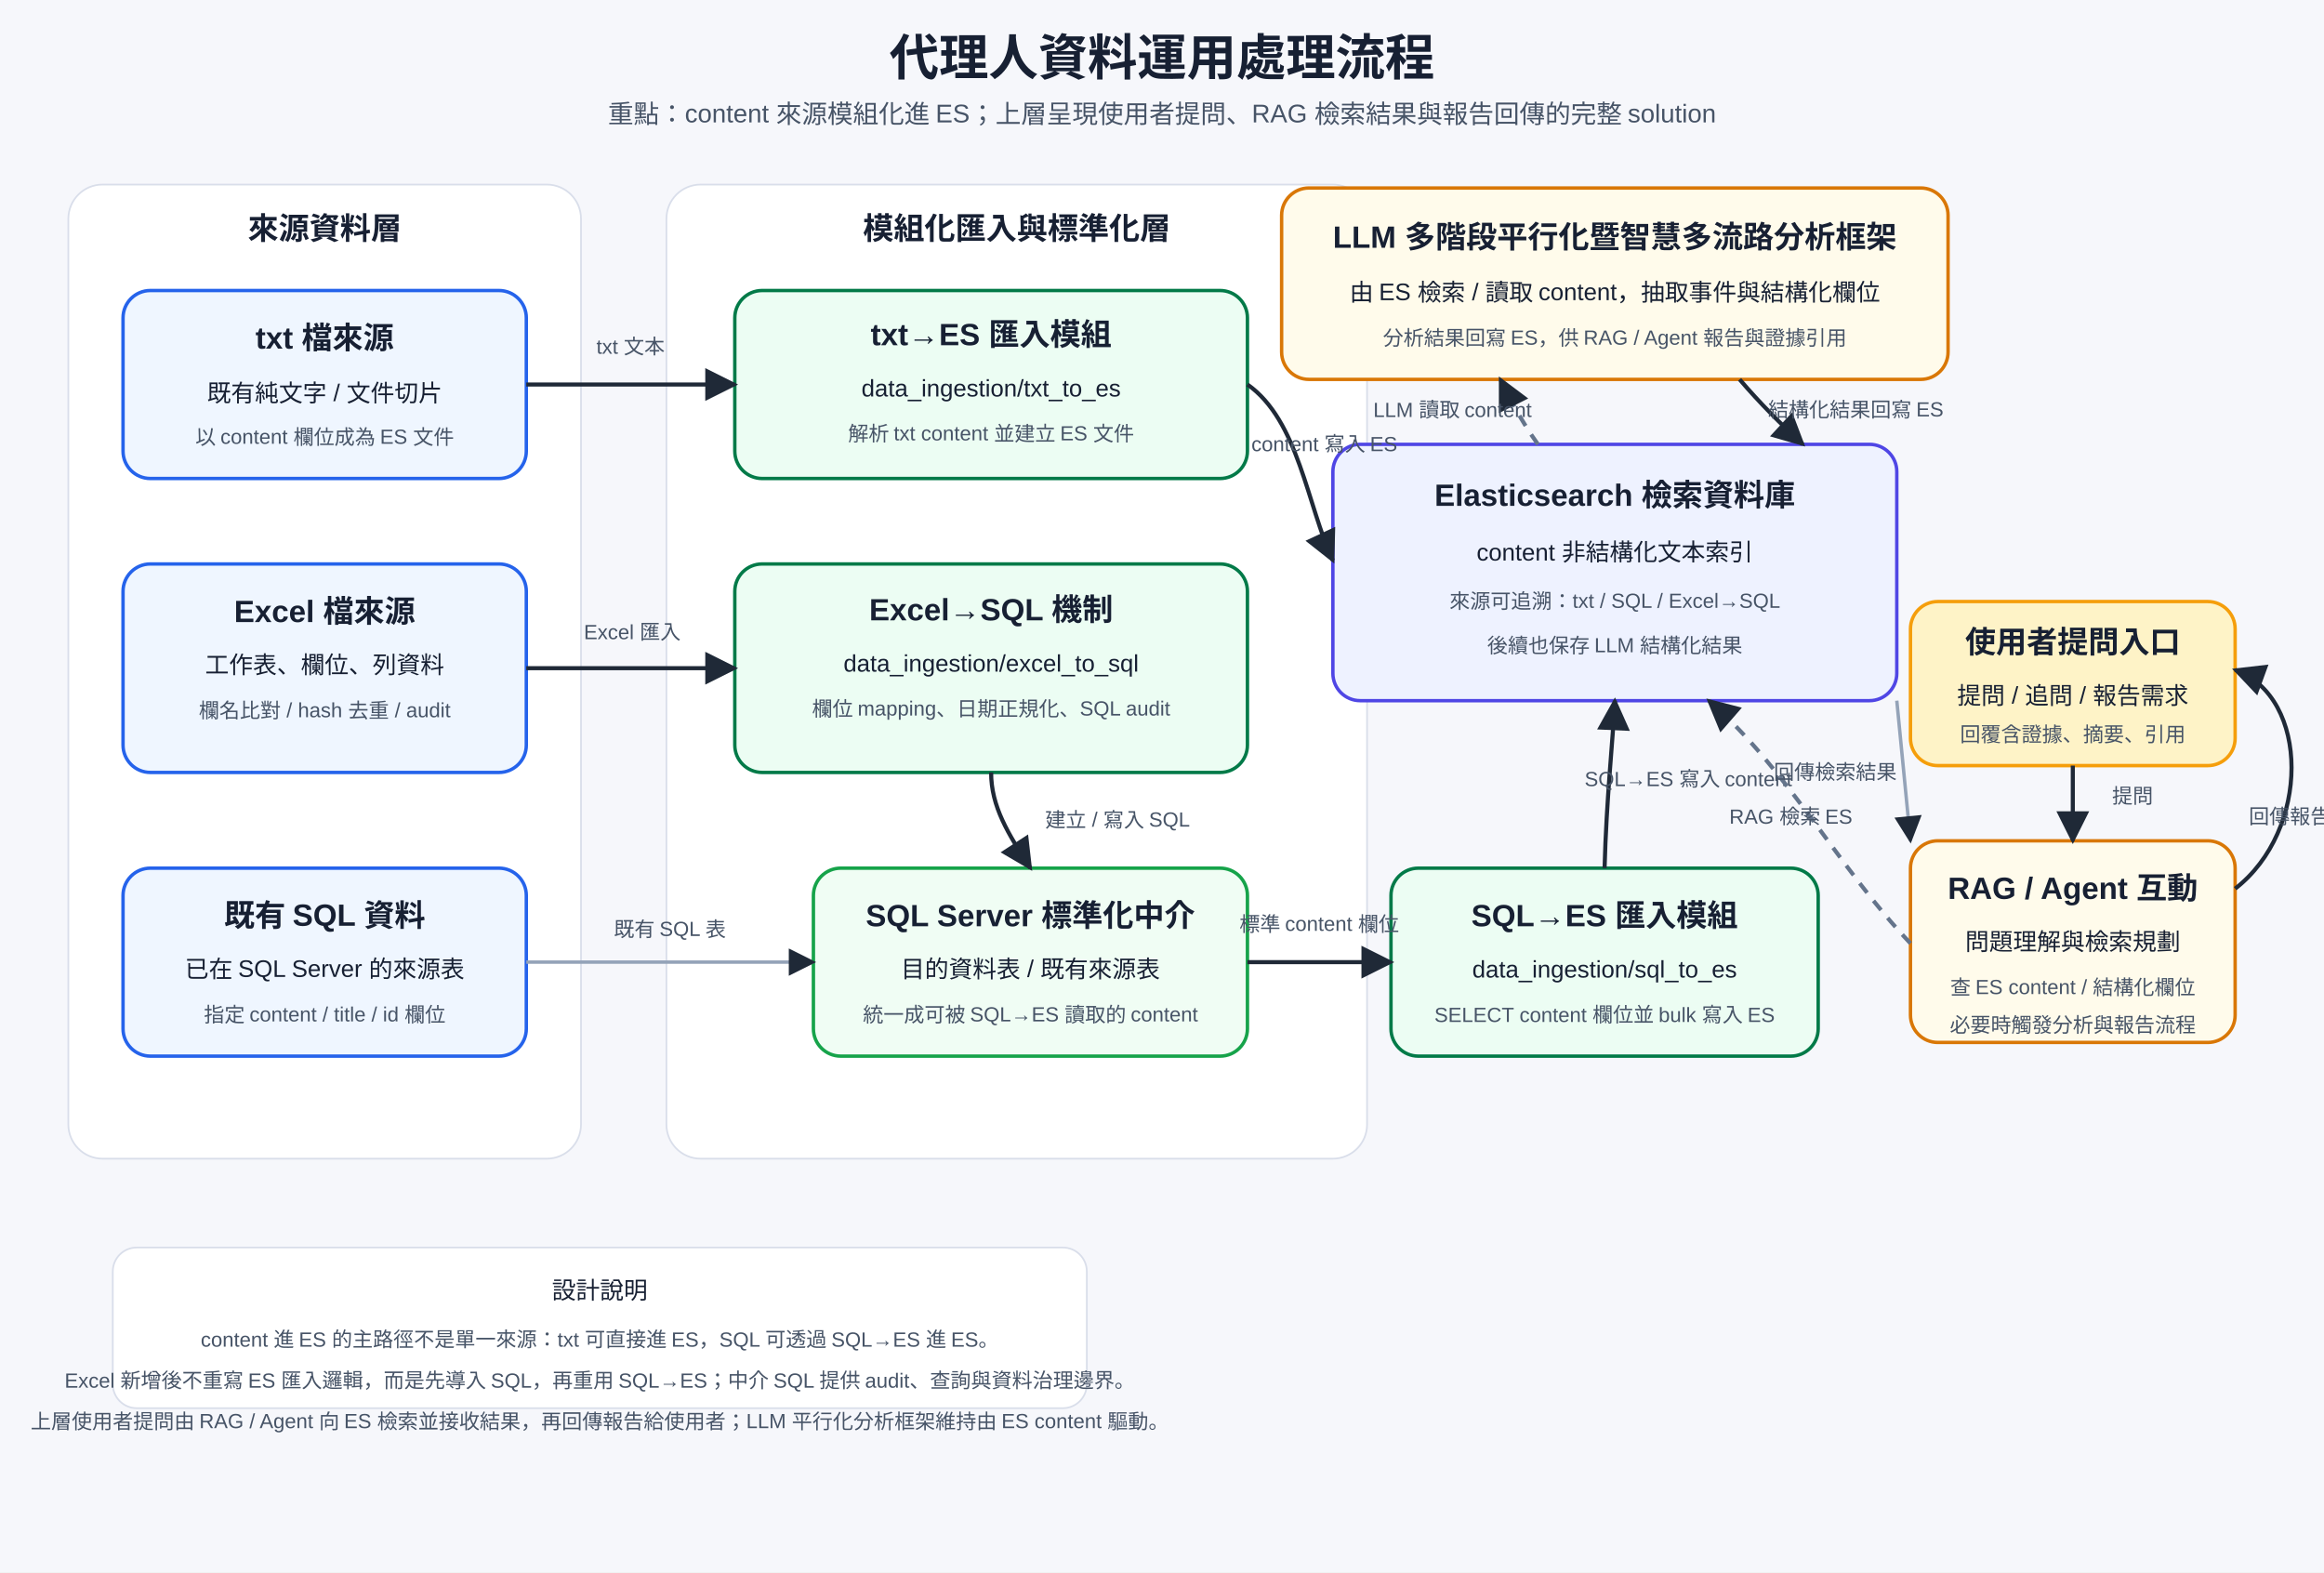
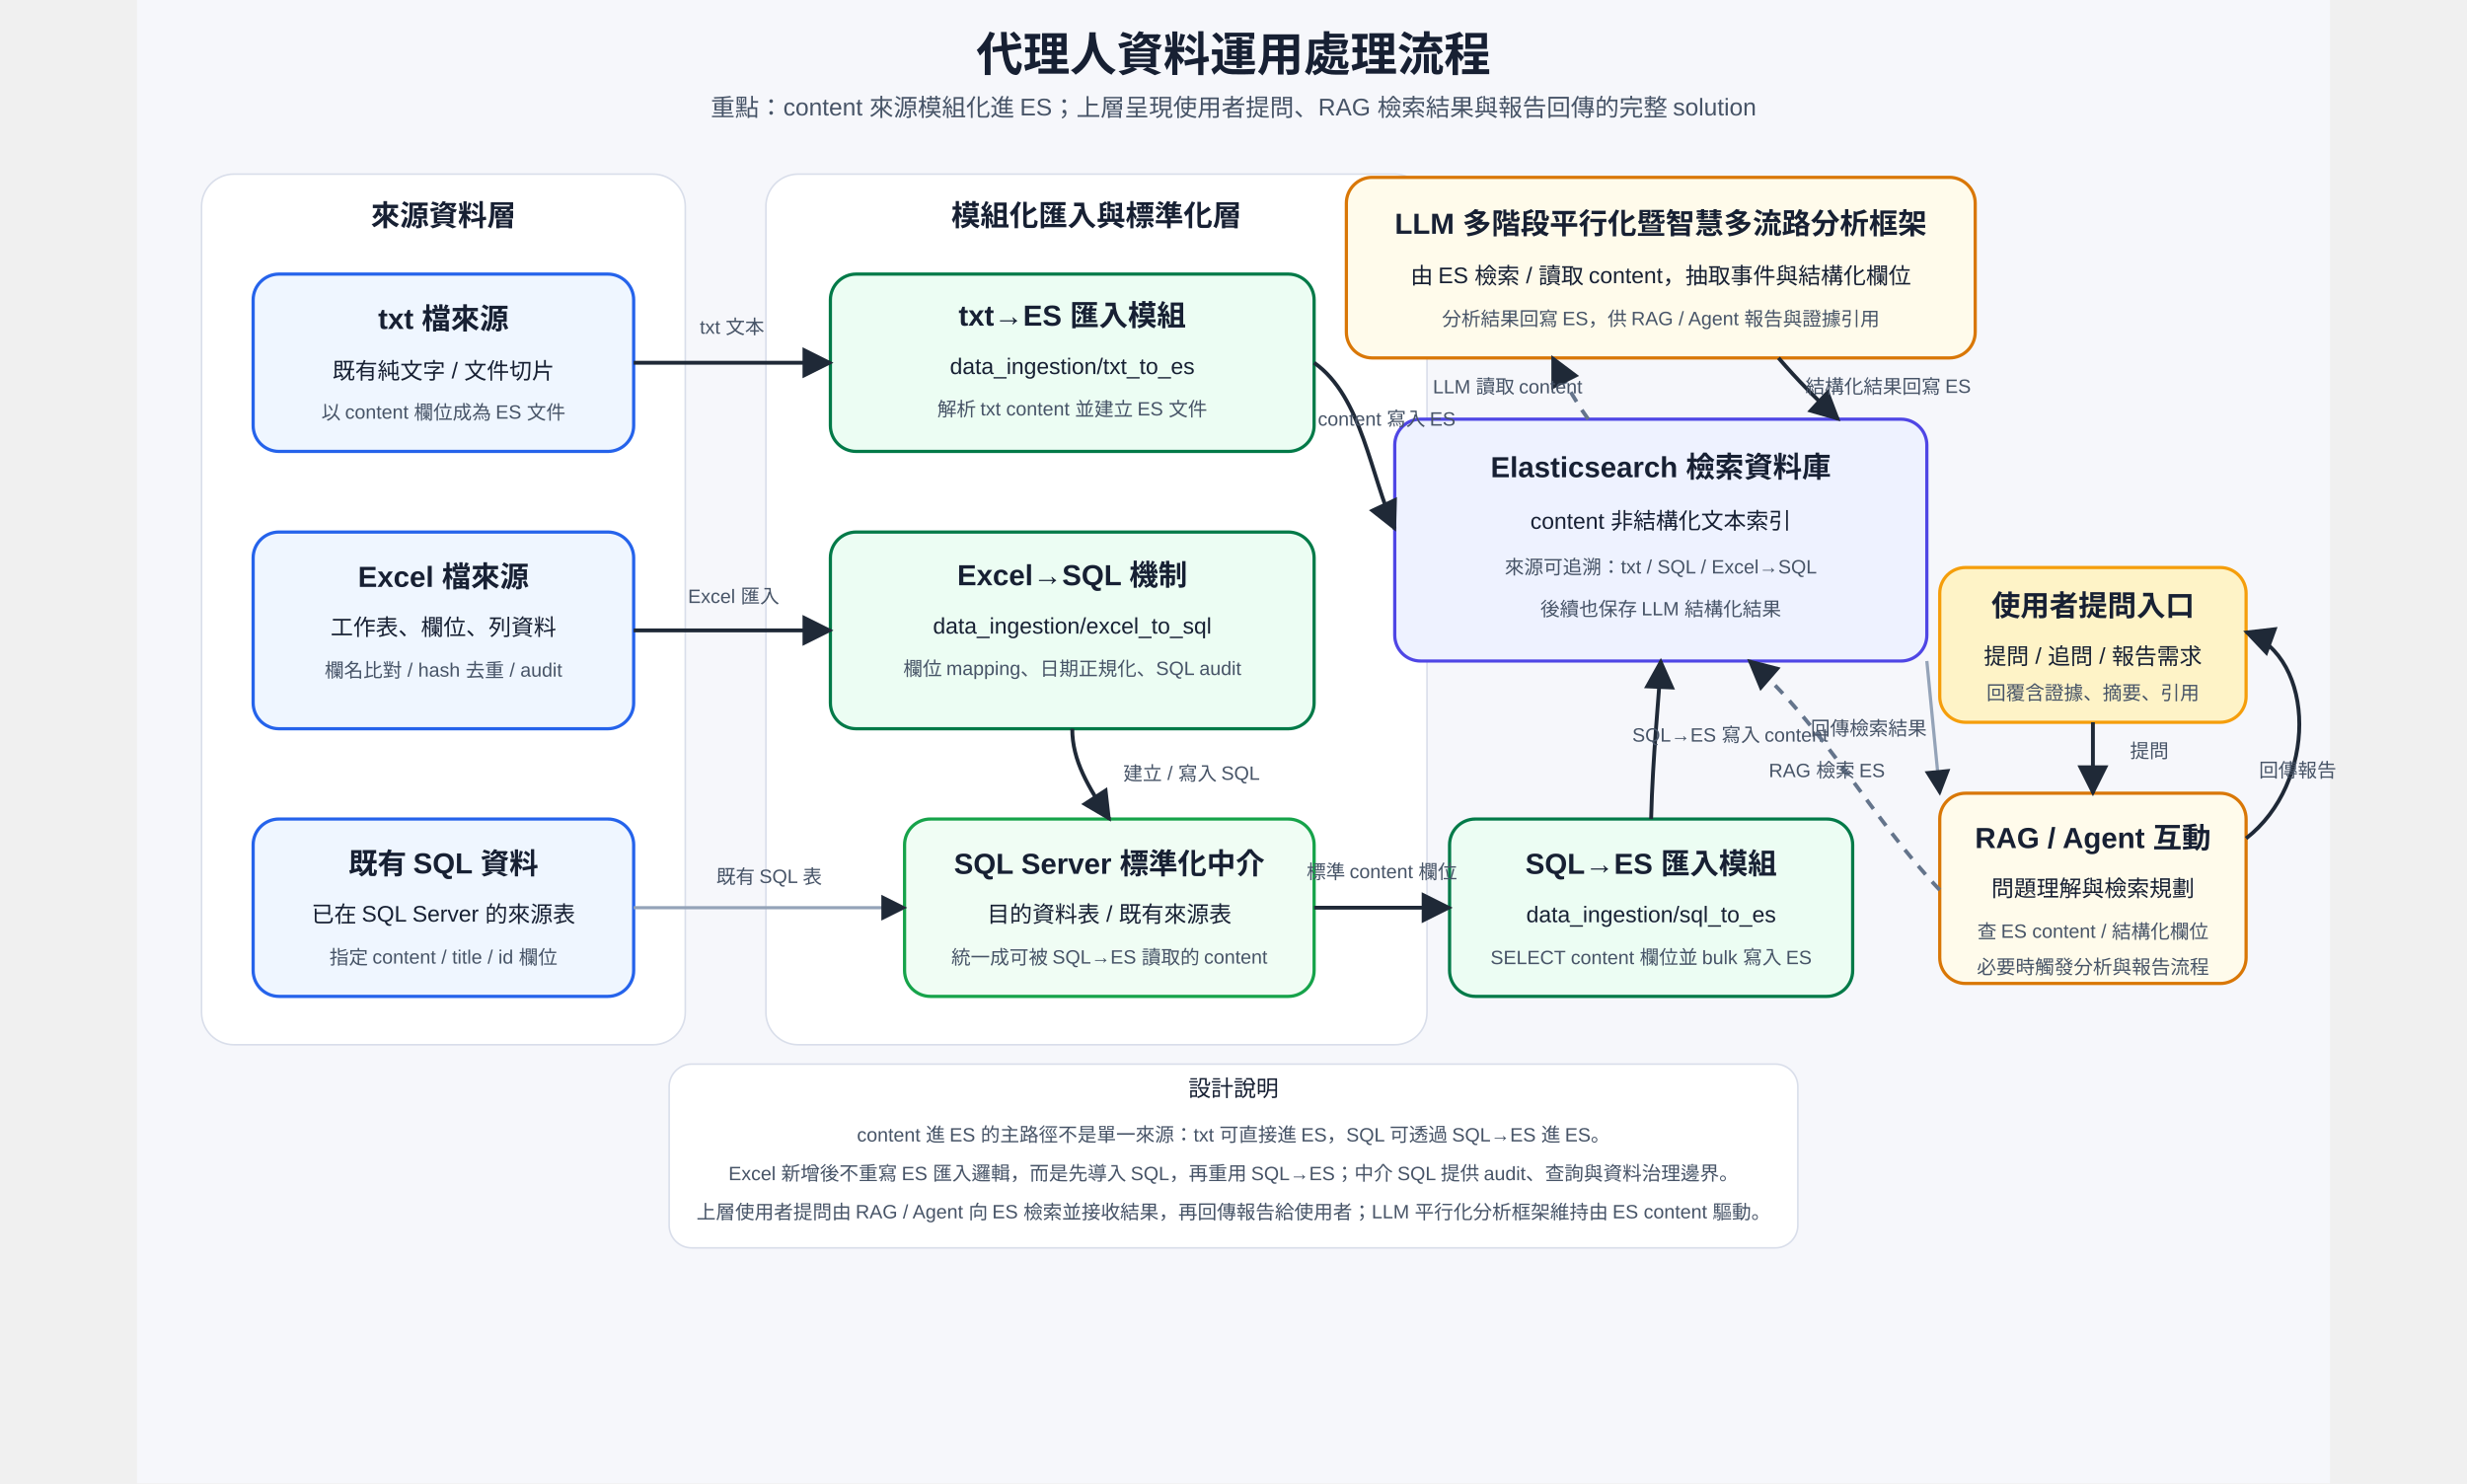
- <svg xmlns="http://www.w3.org/2000/svg" width="1360" height="920" viewBox="0 0 1360 920" role="img" aria-labelledby="title desc">
+ <svg xmlns="http://www.w3.org/2000/svg" width="1530" height="920" viewBox="0 0 1360 920" role="img" aria-labelledby="title desc">
  <defs>
    <marker id="arrow" viewBox="0 0 10 10" refX="9" refY="5" markerWidth="8" markerHeight="8" orient="auto-start-reverse">
      <path d="M0 0 L10 5 L0 10 z" fill="#1f2937" />
    </marker>
    <style>
      text{font-family:"Noto Sans TC","Microsoft JhengHei",Arial,sans-serif;fill:#172033}.title{font-size:29px;font-weight:800}.subtitle{font-size:15px;fill:#475467}.lane-title{font-size:18px;font-weight:800}.body{font-size:14px}.small{font-size:12px;fill:#475467}.tiny{font-size:11px;fill:#667085}.box{fill:#fff;stroke:#94a3b8;stroke-width:2;rx:16}.source{fill:#eff6ff;stroke:#2563eb}.sql{fill:#f0fdf4;stroke:#16a34a}.etl{fill:#ecfdf3;stroke:#027a48}.es{fill:#eef2ff;stroke:#4f46e5}.agent{fill:#fffbeb;stroke:#d97706}.note{fill:#fef3c7;stroke:#f59e0b}.module{fill:#ffffff;stroke:#d9deea;stroke-width:1.5;rx:12}.edge{stroke:#1f2937;stroke-width:2.4;fill:none;marker-end:url(#arrow)}.edge-dashed{stroke:#64748b;stroke-width:2.4;fill:none;stroke-dasharray:7 6;marker-end:url(#arrow)}.edge-soft{stroke:#94a3b8;stroke-width:2;fill:none;marker-end:url(#arrow)}.badge{font-size:12px;font-weight:700;fill:#0f172a}.badge-bg{fill:#e0f2fe;stroke:#0284c7;rx:10}
    </style>
  </defs>
  <rect width="1360" height="920" fill="#f6f7fb" />
  <text x="680" y="44" text-anchor="middle" class="title">代理人資料運用處理流程</text>
  <text x="680" y="72" text-anchor="middle" class="subtitle">重點：content 來源模組化進 ES；上層呈現使用者提問、RAG 檢索結果與報告回傳的完整 solution</text>
-   <rect x="40" y="108" width="300" height="570" rx="20" fill="#ffffff" stroke="#d9deea" />
+   <rect x="40" y="108" width="300" height="540" rx="20" fill="#ffffff" stroke="#d9deea" />
  <text x="190" y="140" text-anchor="middle" class="lane-title">來源資料層</text>
  <rect class="box source" x="72" y="170" width="236" height="110" />
  <text x="190" y="204" text-anchor="middle" class="lane-title">txt 檔來源</text>
  <text x="190" y="235" text-anchor="middle" class="body">既有純文字 / 文件切片</text>
  <text x="190" y="260" text-anchor="middle" class="small">以 content 欄位成為 ES 文件</text>
  <rect class="box source" x="72" y="330" width="236" height="122" />
  <text x="190" y="364" text-anchor="middle" class="lane-title">Excel 檔來源</text>
  <text x="190" y="394" text-anchor="middle" class="body">工作表、欄位、列資料</text>
  <text x="190" y="420" text-anchor="middle" class="small">欄名比對 / hash 去重 / audit</text>
  <rect class="box source" x="72" y="508" width="236" height="110" />
  <text x="190" y="542" text-anchor="middle" class="lane-title">既有 SQL 資料</text>
  <text x="190" y="572" text-anchor="middle" class="body">已在 SQL Server 的來源表</text>
  <text x="190" y="598" text-anchor="middle" class="small">指定 content / title / id 欄位</text>
-   <rect x="390" y="108" width="410" height="570" rx="20" fill="#ffffff" stroke="#d9deea" />
+   <rect x="390" y="108" width="410" height="540" rx="20" fill="#ffffff" stroke="#d9deea" />
  <text x="595" y="140" text-anchor="middle" class="lane-title">模組化匯入與標準化層</text>
  <rect class="box etl" x="430" y="170" width="300" height="110" />
  <text x="580" y="202" text-anchor="middle" class="lane-title">txt→ES 匯入模組</text>
  <text x="580" y="232" text-anchor="middle" class="body">data_ingestion/txt_to_es</text>
  <text x="580" y="258" text-anchor="middle" class="small">解析 txt content 並建立 ES 文件</text>
  <rect class="box etl" x="430" y="330" width="300" height="122" />
  <text x="580" y="363" text-anchor="middle" class="lane-title">Excel→SQL 機制</text>
  <text x="580" y="393" text-anchor="middle" class="body">data_ingestion/excel_to_sql</text>
  <text x="580" y="419" text-anchor="middle" class="small">欄位 mapping、日期正規化、SQL audit</text>
  <rect class="box sql" x="476" y="508" width="254" height="110" />
  <text x="603" y="542" text-anchor="middle" class="lane-title">SQL Server 標準化中介</text>
  <text x="603" y="572" text-anchor="middle" class="body">目的資料表 / 既有來源表</text>
  <text x="603" y="598" text-anchor="middle" class="small">統一成可被 SQL→ES 讀取的 content</text>
  <rect class="box etl" x="814" y="508" width="250" height="110" />
  <text x="939" y="542" text-anchor="middle" class="lane-title">SQL→ES 匯入模組</text>
  <text x="939" y="572" text-anchor="middle" class="body">data_ingestion/sql_to_es</text>
  <text x="939" y="598" text-anchor="middle" class="small">SELECT content 欄位並 bulk 寫入 ES</text>
  <rect class="box agent" x="750" y="110" width="390" height="112" />
  <text x="945" y="145" text-anchor="middle" class="lane-title">LLM 多階段平行化暨智慧多流路分析框架</text>
  <text x="945" y="176" text-anchor="middle" class="body">由 ES 檢索 / 讀取 content，抽取事件與結構化欄位</text>
  <text x="945" y="202" text-anchor="middle" class="small">分析結果回寫 ES，供 RAG / Agent 報告與證據引用</text>
  <rect class="box es" x="780" y="260" width="330" height="150" />
  <text x="945" y="296" text-anchor="middle" class="lane-title">Elasticsearch 檢索資料庫</text>
  <text x="945" y="328" text-anchor="middle" class="body">content 非結構化文本索引</text>
  <text x="945" y="356" text-anchor="middle" class="small">來源可追溯：txt / SQL / Excel→SQL</text>
  <text x="945" y="382" text-anchor="middle" class="small">後續也保存 LLM 結構化結果</text>
  <rect class="box note" x="1118" y="352" width="190" height="96" />
  <text x="1213" y="382" text-anchor="middle" class="lane-title">使用者提問入口</text>
  <text x="1213" y="412" text-anchor="middle" class="body">提問 / 追問 / 報告需求</text>
  <text x="1213" y="434" text-anchor="middle" class="small">回覆含證據、摘要、引用</text>
  <rect class="box agent" x="1118" y="492" width="190" height="118" />
  <text x="1213" y="526" text-anchor="middle" class="lane-title">RAG / Agent 互動</text>
  <text x="1213" y="556" text-anchor="middle" class="body">問題理解與檢索規劃</text>
  <text x="1213" y="582" text-anchor="middle" class="small">查 ES content / 結構化欄位</text>
  <text x="1213" y="604" text-anchor="middle" class="small">必要時觸發分析與報告流程</text>
  <path class="edge" d="M308 225 C350 225 388 225 430 225" />
  <text x="369" y="207" text-anchor="middle" class="small">txt 文本</text>
  <path class="edge" d="M730 225 C760 246 765 296 780 328" />
  <text x="775" y="264" text-anchor="middle" class="small">content 寫入 ES</text>
  <path class="edge" d="M308 391 C350 391 388 391 430 391" />
  <text x="370" y="374" text-anchor="middle" class="small">Excel 匯入</text>
  <path class="edge" d="M580 452 C580 472 590 488 603 508" />
  <text x="654" y="484" text-anchor="middle" class="small">建立 / 寫入 SQL</text>
  <path class="edge-soft" d="M308 563 C366 563 420 563 476 563" />
  <text x="392" y="548" text-anchor="middle" class="small">既有 SQL 表</text>
  <path class="edge" d="M730 563 C758 563 786 563 814 563" />
  <text x="772" y="545" text-anchor="middle" class="small">標準 content 欄位</text>
  <path class="edge" d="M939 508 C940 468 944 432 945 410" />
  <text x="988" y="460" text-anchor="middle" class="small">SQL→ES 寫入 content</text>
  <path class="edge-dashed" d="M900 260 C890 246 884 234 878 222" />
  <text x="850" y="244" text-anchor="middle" class="small">LLM 讀取 content</text>
  <path class="edge" d="M1018 222 C1030 236 1042 248 1055 260" />
  <text x="1086" y="244" text-anchor="middle" class="small">結構化結果回寫 ES</text>
  <path class="edge" d="M1213 448 C1213 462 1213 478 1213 492" />
  <text x="1248" y="470" text-anchor="middle" class="small">提問</text>
  <path class="edge-dashed" d="M1118 552 C1076 508 1046 450 1000 410" />
  <text x="1048" y="482" text-anchor="middle" class="small">RAG 檢索 ES</text>
  <path class="edge-soft" d="M1110 410 L1118 492" />
  <text x="1074" y="456" text-anchor="middle" class="small">回傳檢索結果</text>
  <path class="edge" d="M1308 520 C1352 486 1352 408 1308 392" />
  <text x="1340" y="482" text-anchor="middle" class="small">回傳報告</text>
-   <rect x="66" y="730" width="570" height="94" rx="14" fill="#ffffff" stroke="#d9deea" />
-   <text x="351" y="760" text-anchor="middle" class="body">設計說明</text>
-   <text x="351" y="788" text-anchor="middle" class="small">content 進 ES 的主路徑不是單一來源：txt 可直接進 ES，SQL 可透過 SQL→ES 進 ES。</text>
-   <text x="351" y="812" text-anchor="middle" class="small">Excel 新增後不重寫 ES 匯入邏輯，而是先導入 SQL，再重用 SQL→ES；中介 SQL 提供 audit、查詢與資料治理邊界。</text>
-   <text x="351" y="836" text-anchor="middle" class="small">上層使用者提問由 RAG / Agent 向 ES 檢索並接收結果，再回傳報告給使用者；LLM 平行化分析框架維持由 ES content 驅動。</text>
+   <rect x="330" y="660" width="700" height="114" rx="14" fill="#ffffff" stroke="#d9deea" />
+   <text x="680" y="680" text-anchor="middle" class="body">設計說明</text>
+   <text x="680" y="708" text-anchor="middle" class="small">content 進 ES 的主路徑不是單一來源：txt 可直接進 ES，SQL 可透過 SQL→ES 進 ES。</text>
+   <text x="680" y="732" text-anchor="middle" class="small">Excel 新增後不重寫 ES 匯入邏輯，而是先導入 SQL，再重用 SQL→ES；中介 SQL 提供 audit、查詢與資料治理邊界。</text>
+   <text x="680" y="756" text-anchor="middle" class="small">上層使用者提問由 RAG / Agent 向 ES 檢索並接收結果，再回傳報告給使用者；LLM 平行化分析框架維持由 ES content 驅動。</text>
</svg>
